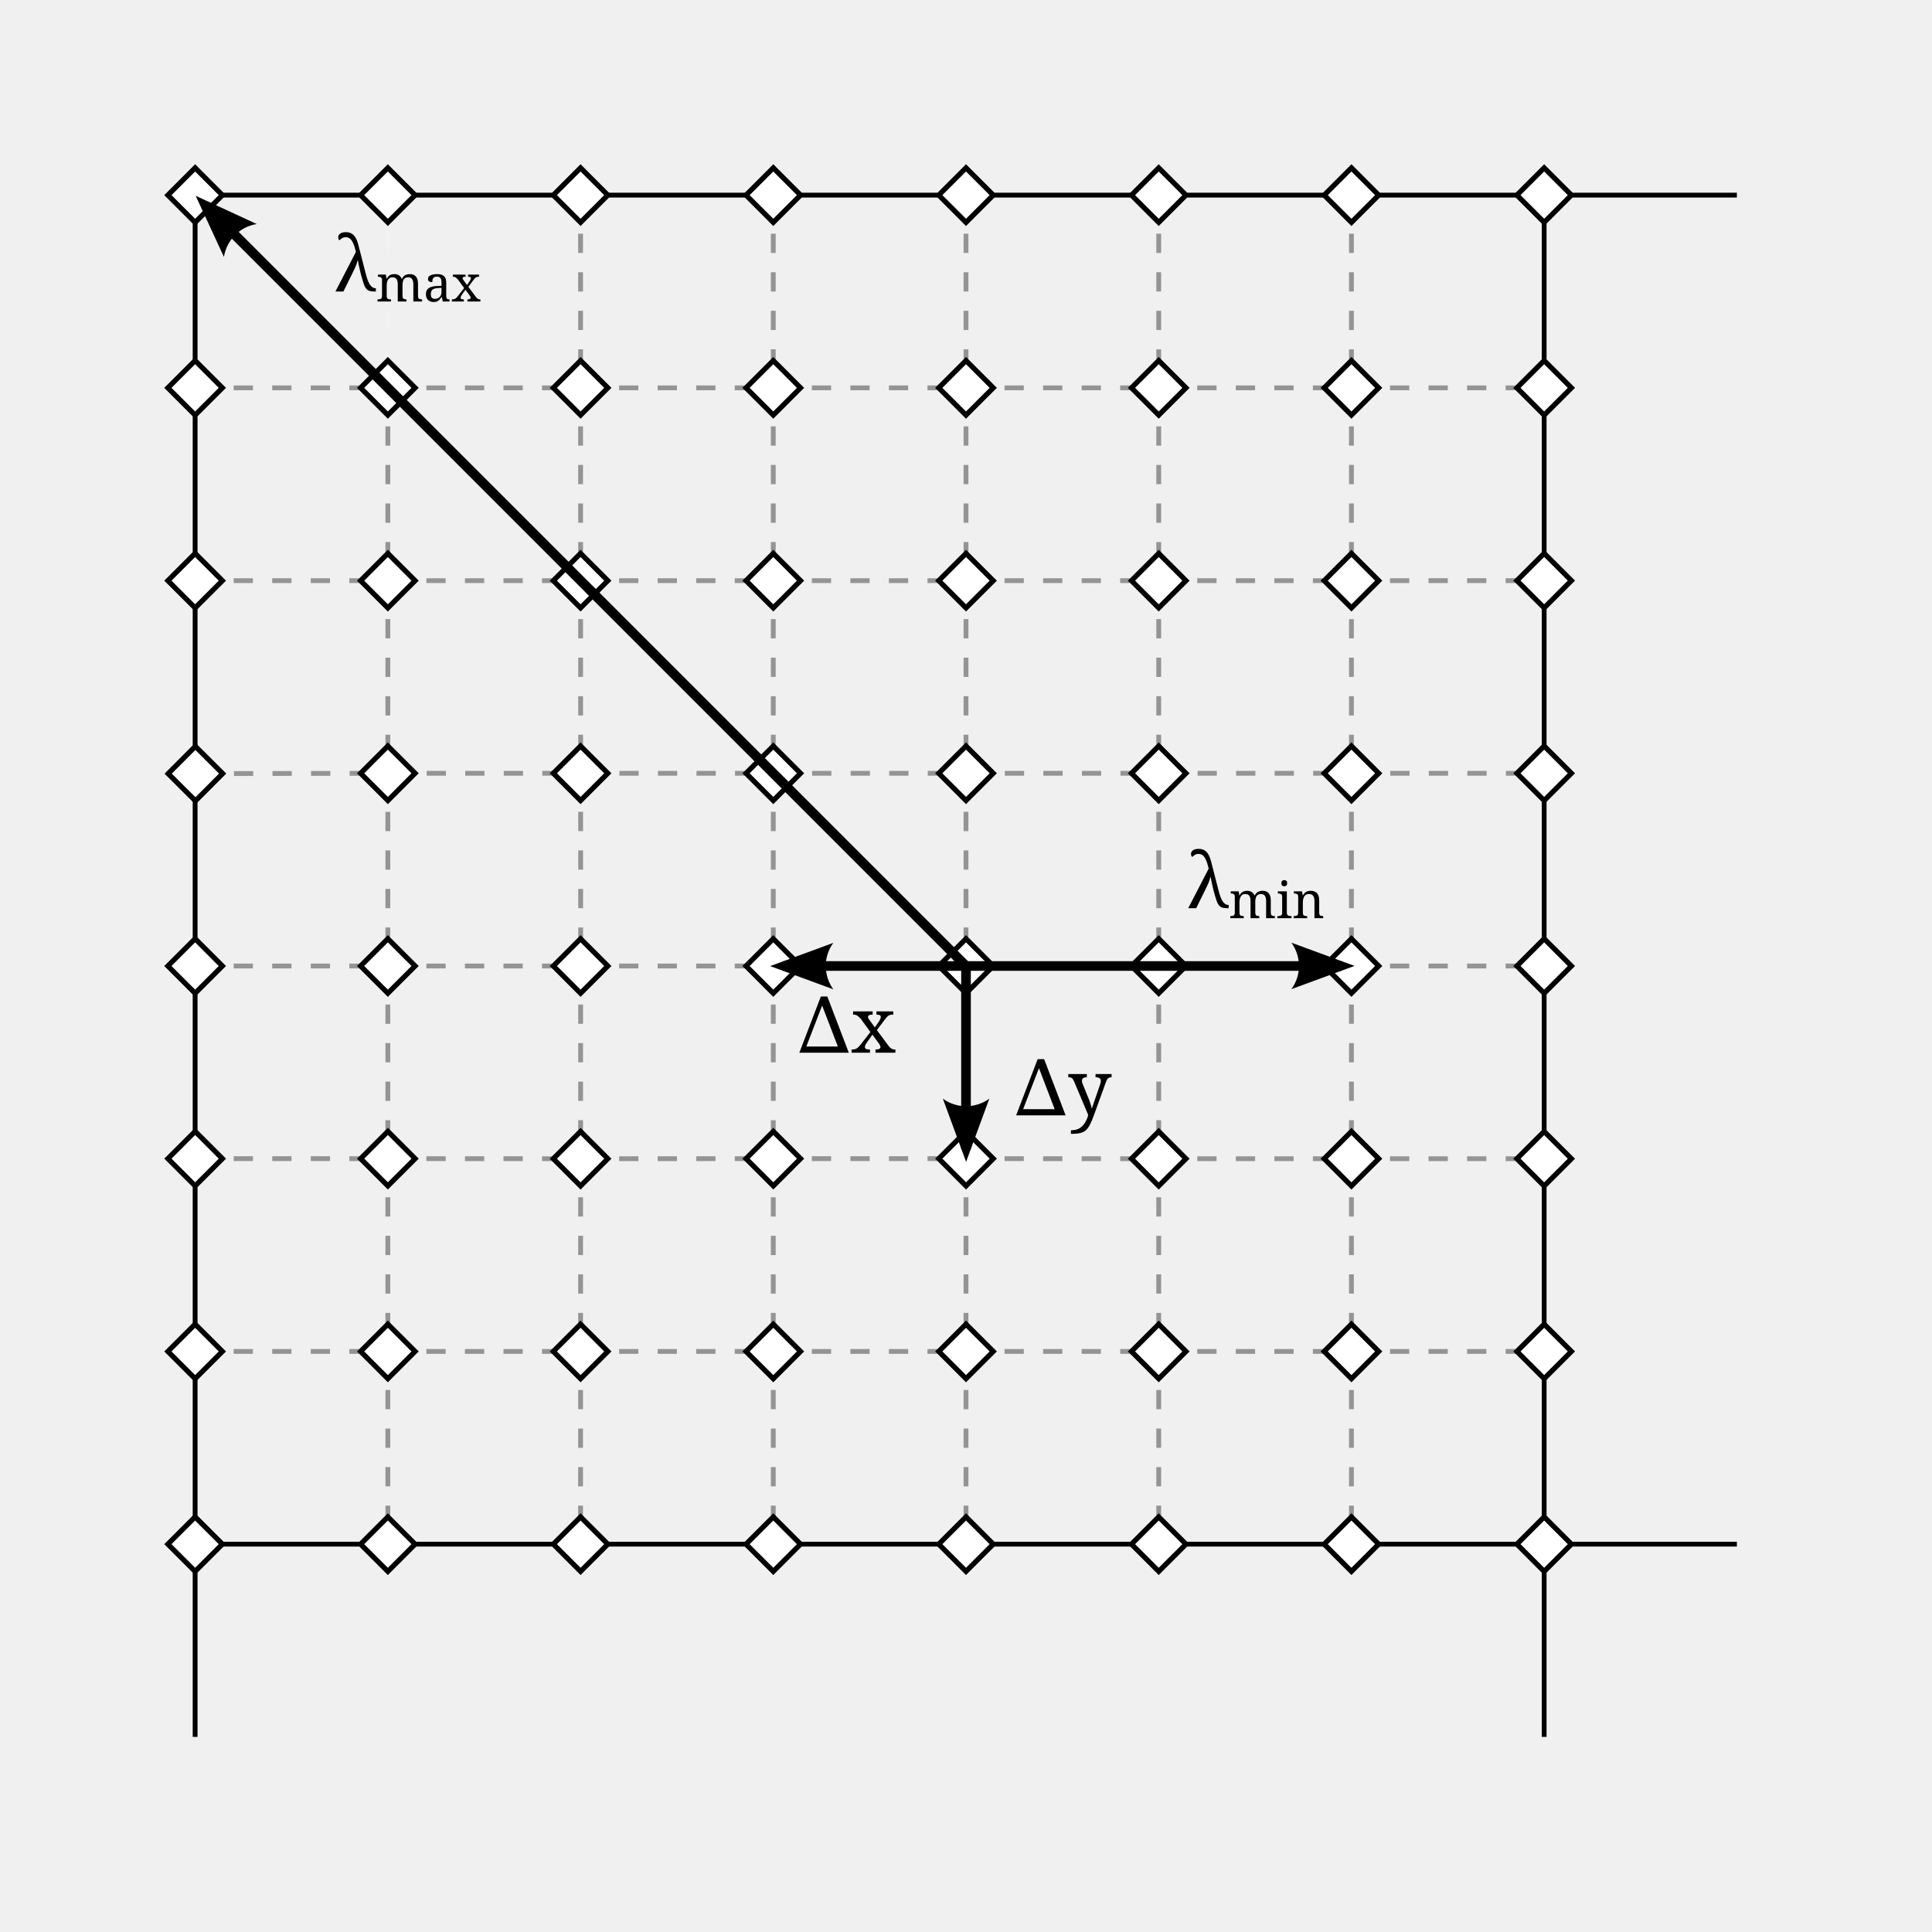
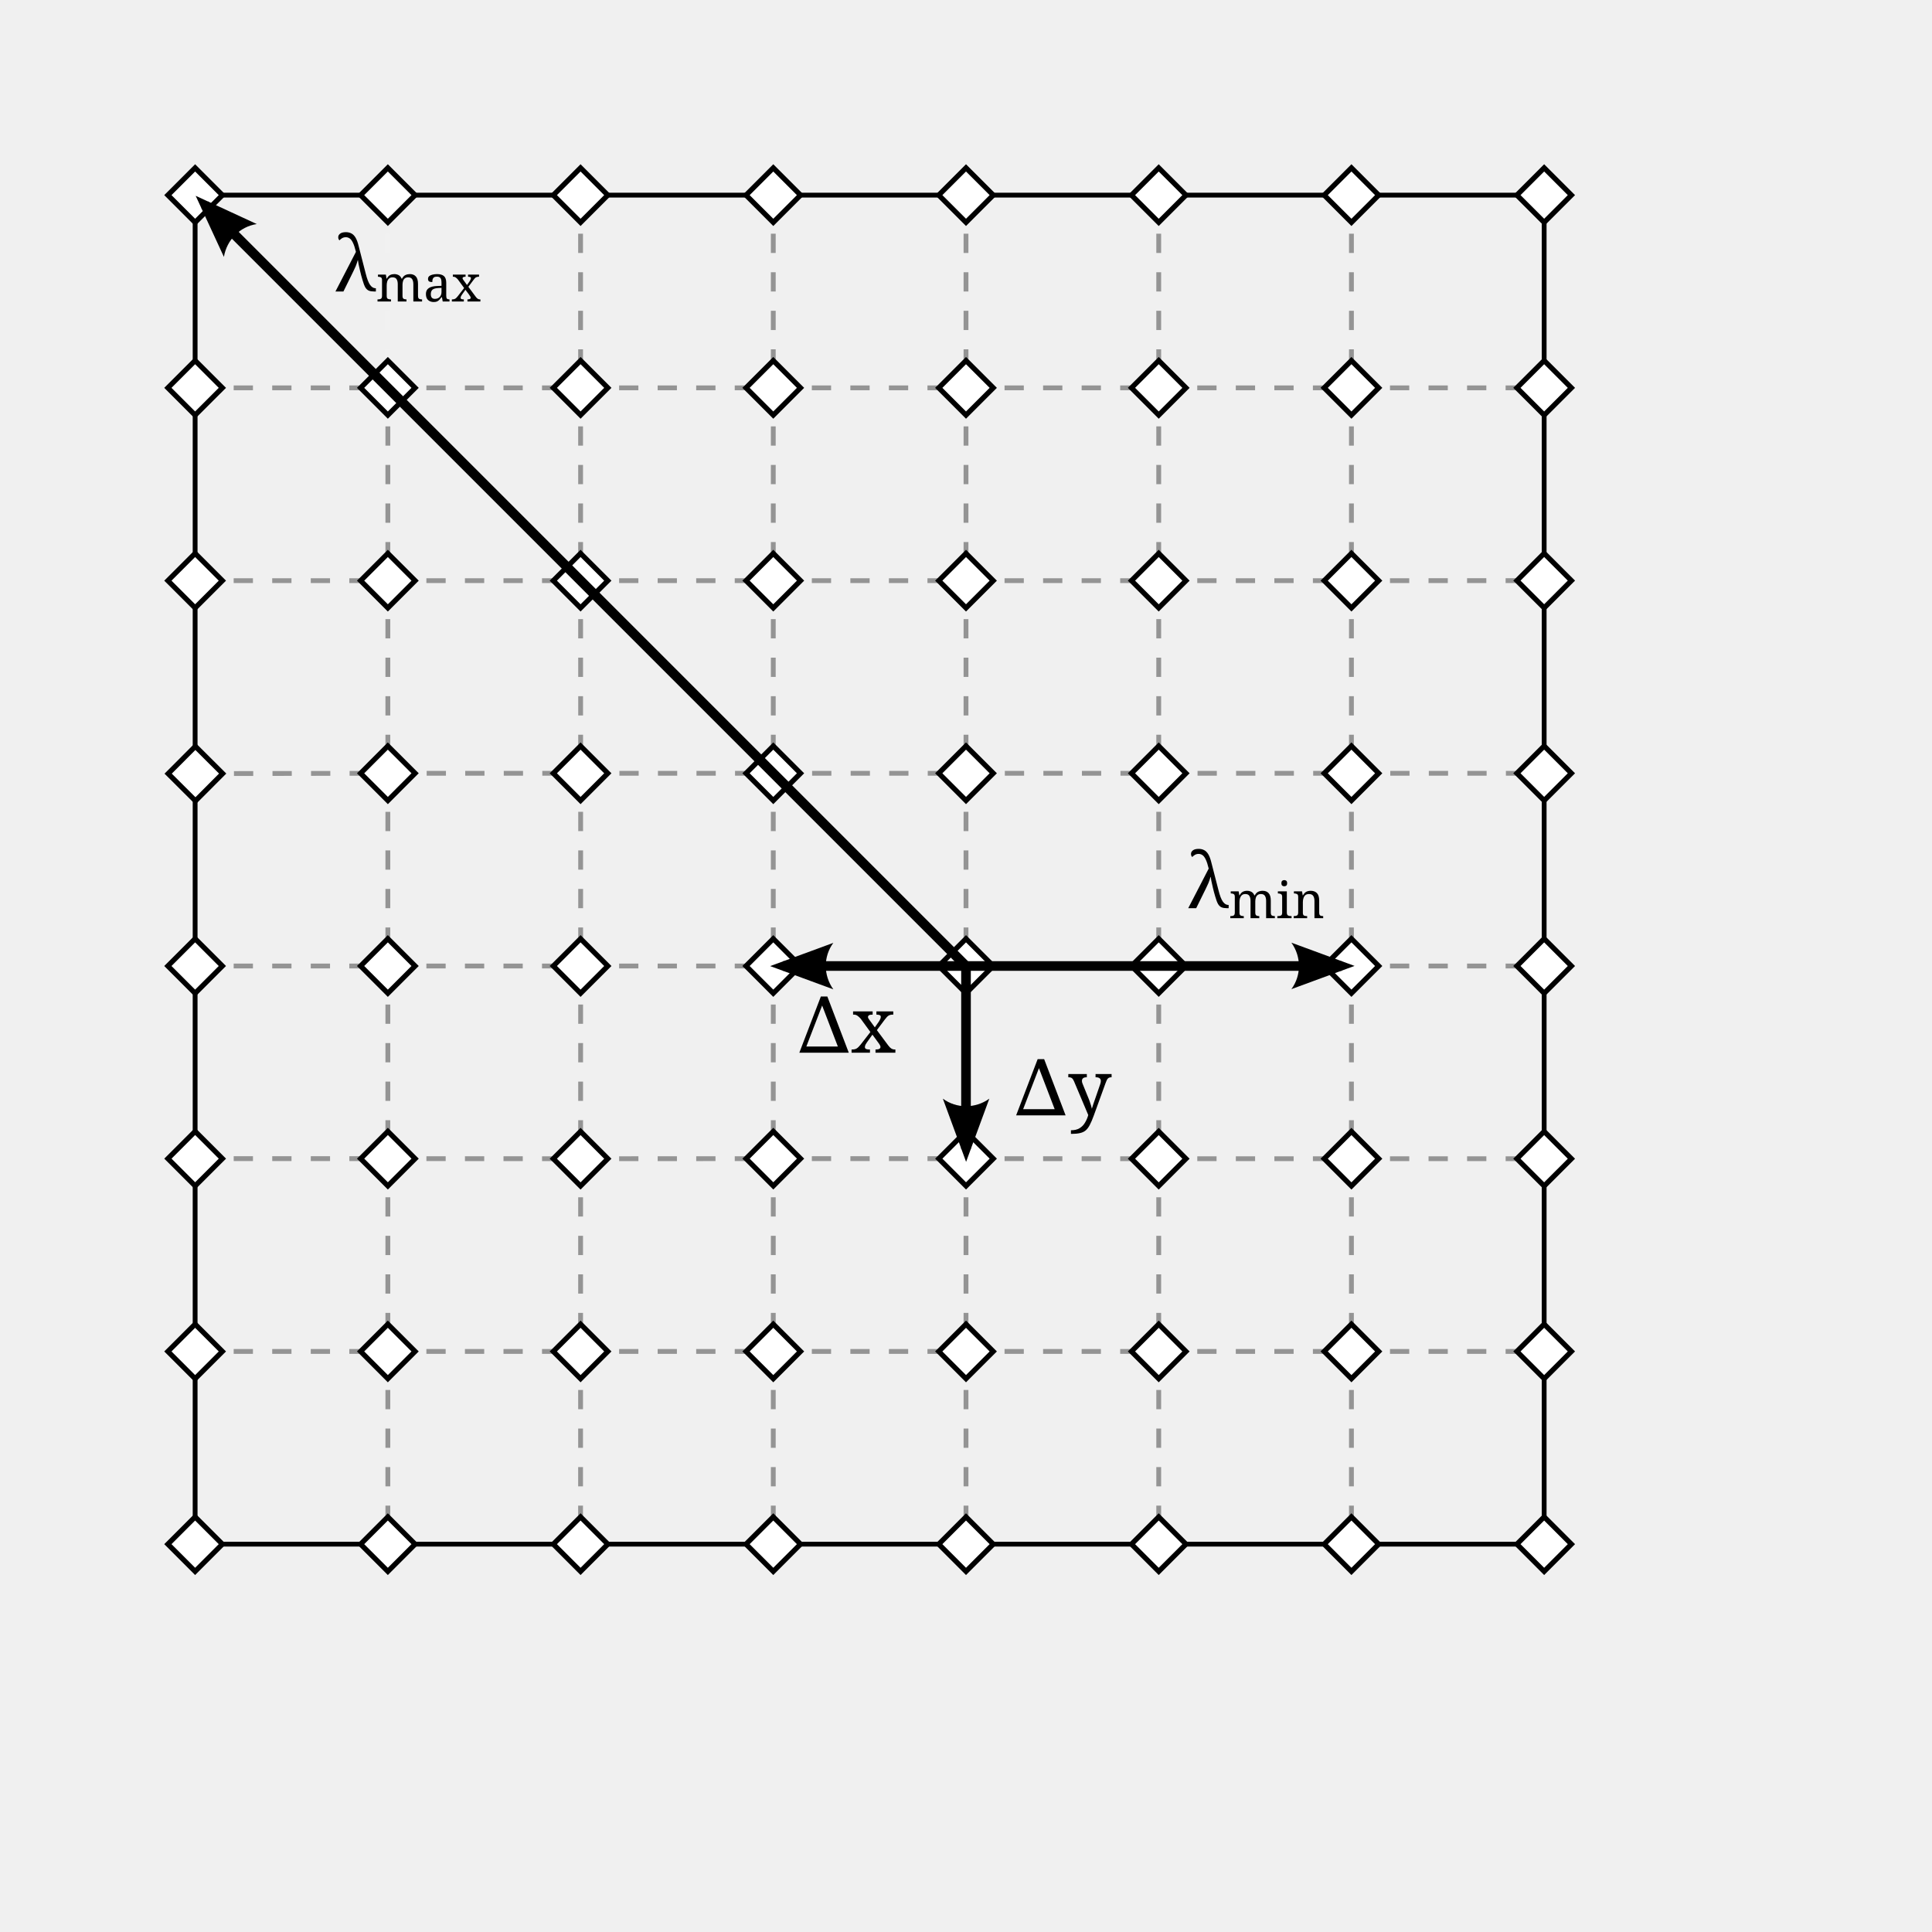
<svg xmlns="http://www.w3.org/2000/svg" xmlns:xlink="http://www.w3.org/1999/xlink" width="401" height="401" id="svg2" version="1.1">
  <defs id="defs4">
    <linearGradient id="linearGradient8533">
      <stop id="stop8535" offset="0" style="stop-color:#ffffff;stop-opacity:0.039;" />
      <stop id="stop8537" offset="1" style="stop-color:#ffffff;stop-opacity:0.196;" />
    </linearGradient>
    <marker orient="auto" refY="0.0" refX="0.0" id="Arrow2Mend" style="overflow:visible;">
      <path id="path3794" style="fill-rule:evenodd;stroke-width:0.625;stroke-linejoin:round;" d="M 8.719,4.034 L -2.207,0.016 L 8.719,-4.002 C 6.973,-1.63 6.983,1.616 8.719,4.034 z " transform="scale(0.6) rotate(180) translate(0,0)" />
    </marker>
    <marker orient="auto" refY="0.0" refX="0.0" id="Arrow2Lend" style="overflow:visible;">
      <path id="path3788" style="fill-rule:evenodd;stroke-width:0.625;stroke-linejoin:round;" d="M 8.719,4.034 L -2.207,0.016 L 8.719,-4.002 C 6.973,-1.63 6.983,1.616 8.719,4.034 z " transform="scale(1.1) rotate(180) translate(1,0)" />
    </marker>
    <marker orient="auto" refY="0" refX="0" id="EmptyDiamondL" style="overflow:visible">
      <path id="path3873" d="M 0,-7.071 -7.071,0 0,7.071 7.071,0 0,-7.071 z" style="fill:#ffffff;fill-rule:evenodd;stroke:#000000;stroke-width:1pt" transform="scale(0.8,0.8)" />
    </marker>
    <marker orient="auto" refY="0" refX="0" id="DotL" style="overflow:visible">
      <path id="path3828" d="m -2.5,-1 c 0,2.76 -2.24,5 -5,5 -2.76,0 -5,-2.24 -5,-5 0,-2.76 2.24,-5 5,-5 2.76,0 5,2.24 5,5 z" style="fill-rule:evenodd;stroke:#000000;stroke-width:1pt" transform="matrix(0.8,0,0,0.8,5.92,0.8)" />
    </marker>
    <marker orient="auto" refY="0" refX="0" id="DotM" style="overflow:visible">
      <path id="path3831" d="m -2.5,-1 c 0,2.76 -2.24,5 -5,5 -2.76,0 -5,-2.24 -5,-5 0,-2.76 2.24,-5 5,-5 2.76,0 5,2.24 5,5 z" style="fill-rule:evenodd;stroke:#000000;stroke-width:1pt" transform="matrix(0.4,0,0,0.4,2.96,0.4)" />
    </marker>
    <marker orient="auto" refY="0" refX="0" id="EmptyDiamondL-1" style="overflow:visible">
      <path id="path3873-7" d="M 0,-7.071 -7.071,0 0,7.071 7.071,0 0,-7.071 z" style="fill:#ffffff;fill-rule:evenodd;stroke:#000000;stroke-width:1pt" transform="scale(0.8,0.8)" />
    </marker>
    <marker orient="auto" refY="0" refX="0" id="marker6063" style="overflow:visible">
      <path id="path6065" d="M 0,-7.071 -7.071,0 0,7.071 7.071,0 0,-7.071 z" style="fill:#ffffff;fill-rule:evenodd;stroke:#000000;stroke-width:1pt" transform="scale(0.8,0.8)" />
    </marker>
    <marker orient="auto" refY="0" refX="0" id="marker6067" style="overflow:visible">
      <path id="path6069" d="M 0,-7.071 -7.071,0 0,7.071 7.071,0 0,-7.071 z" style="fill:#ffffff;fill-rule:evenodd;stroke:#000000;stroke-width:1pt" transform="scale(0.8,0.8)" />
    </marker>
    <marker orient="auto" refY="0" refX="0" id="EmptyDiamondL-0" style="overflow:visible">
      <path id="path3873-9" d="M 0,-7.071 -7.071,0 0,7.071 7.071,0 0,-7.071 z" style="fill:#ffffff;fill-rule:evenodd;stroke:#000000;stroke-width:1pt" transform="scale(0.8,0.8)" />
    </marker>
    <marker orient="auto" refY="0" refX="0" id="marker6063-4" style="overflow:visible">
      <path id="path6065-8" d="M 0,-7.071 -7.071,0 0,7.071 7.071,0 0,-7.071 z" style="fill:#ffffff;fill-rule:evenodd;stroke:#000000;stroke-width:1pt" transform="scale(0.8,0.8)" />
    </marker>
    <marker orient="auto" refY="0" refX="0" id="marker6067-8" style="overflow:visible">
      <path id="path6069-2" d="M 0,-7.071 -7.071,0 0,7.071 7.071,0 0,-7.071 z" style="fill:#ffffff;fill-rule:evenodd;stroke:#000000;stroke-width:1pt" transform="scale(0.8,0.8)" />
    </marker>
    <marker orient="auto" refY="0" refX="0" id="EmptyDiamondL-5" style="overflow:visible">
      <path id="path3873-5" d="M 0,-7.071 -7.071,0 0,7.071 7.071,0 0,-7.071 z" style="fill:#ffffff;fill-rule:evenodd;stroke:#000000;stroke-width:1pt" transform="scale(0.8,0.8)" />
    </marker>
    <marker orient="auto" refY="0" refX="0" id="marker6122" style="overflow:visible">
      <path id="path6124" d="M 0,-7.071 -7.071,0 0,7.071 7.071,0 0,-7.071 z" style="fill:#ffffff;fill-rule:evenodd;stroke:#000000;stroke-width:1pt" transform="scale(0.8,0.8)" />
    </marker>
    <marker orient="auto" refY="0" refX="0" id="marker6126" style="overflow:visible">
      <path id="path6128" d="M 0,-7.071 -7.071,0 0,7.071 7.071,0 0,-7.071 z" style="fill:#ffffff;fill-rule:evenodd;stroke:#000000;stroke-width:1pt" transform="scale(0.8,0.8)" />
    </marker>
    <marker orient="auto" refY="0" refX="0" id="EmptyDiamondL-7" style="overflow:visible">
      <path id="path3873-1" d="M 0,-7.071 -7.071,0 0,7.071 7.071,0 0,-7.071 z" style="fill:#ffffff;fill-rule:evenodd;stroke:#000000;stroke-width:1pt" transform="scale(0.8,0.8)" />
    </marker>
    <marker orient="auto" refY="0" refX="0" id="marker6122-1" style="overflow:visible">
      <path id="path6124-5" d="M 0,-7.071 -7.071,0 0,7.071 7.071,0 0,-7.071 z" style="fill:#ffffff;fill-rule:evenodd;stroke:#000000;stroke-width:1pt" transform="scale(0.8,0.8)" />
    </marker>
    <marker orient="auto" refY="0" refX="0" id="marker6126-2" style="overflow:visible">
      <path id="path6128-7" d="M 0,-7.071 -7.071,0 0,7.071 7.071,0 0,-7.071 z" style="fill:#ffffff;fill-rule:evenodd;stroke:#000000;stroke-width:1pt" transform="scale(0.8,0.8)" />
    </marker>
    <marker orient="auto" refY="0" refX="0" id="EmptyDiamondL-14" style="overflow:visible">
      <path id="path3873-2" d="M 0,-7.071 -7.071,0 0,7.071 7.071,0 0,-7.071 z" style="fill:#ffffff;fill-rule:evenodd;stroke:#000000;stroke-width:1pt" transform="scale(0.8,0.8)" />
    </marker>
    <marker orient="auto" refY="0" refX="0" id="marker6122-3" style="overflow:visible">
      <path id="path6124-2" d="M 0,-7.071 -7.071,0 0,7.071 7.071,0 0,-7.071 z" style="fill:#ffffff;fill-rule:evenodd;stroke:#000000;stroke-width:1pt" transform="scale(0.8,0.8)" />
    </marker>
    <marker orient="auto" refY="0" refX="0" id="marker6126-21" style="overflow:visible">
      <path id="path6128-6" d="M 0,-7.071 -7.071,0 0,7.071 7.071,0 0,-7.071 z" style="fill:#ffffff;fill-rule:evenodd;stroke:#000000;stroke-width:1pt" transform="scale(0.8,0.8)" />
    </marker>
    <marker orient="auto" refY="0" refX="0" id="EmptyDiamondL-57" style="overflow:visible">
      <path id="path3873-6" d="M 0,-7.071 -7.071,0 0,7.071 7.071,0 0,-7.071 z" style="fill:#ffffff;fill-rule:evenodd;stroke:#000000;stroke-width:1pt" transform="scale(0.8,0.8)" />
    </marker>
    <marker orient="auto" refY="0" refX="0" id="marker6122-18" style="overflow:visible">
      <path id="path6124-9" d="M 0,-7.071 -7.071,0 0,7.071 7.071,0 0,-7.071 z" style="fill:#ffffff;fill-rule:evenodd;stroke:#000000;stroke-width:1pt" transform="scale(0.8,0.8)" />
    </marker>
    <marker orient="auto" refY="0" refX="0" id="marker6126-27" style="overflow:visible">
      <path id="path6128-9" d="M 0,-7.071 -7.071,0 0,7.071 7.071,0 0,-7.071 z" style="fill:#ffffff;fill-rule:evenodd;stroke:#000000;stroke-width:1pt" transform="scale(0.8,0.8)" />
    </marker>
    <marker orient="auto" refY="0" refX="0" id="EmptyDiamondL-4" style="overflow:visible">
      <path id="path3873-3" d="M 0,-7.071 -7.071,0 0,7.071 7.071,0 0,-7.071 z" style="fill:#ffffff;fill-rule:evenodd;stroke:#000000;stroke-width:1pt" transform="scale(0.8,0.8)" />
    </marker>
    <marker orient="auto" refY="0" refX="0" id="marker6219" style="overflow:visible">
      <path id="path6221" d="M 0,-7.071 -7.071,0 0,7.071 7.071,0 0,-7.071 z" style="fill:#ffffff;fill-rule:evenodd;stroke:#000000;stroke-width:1pt" transform="scale(0.8,0.8)" />
    </marker>
    <marker orient="auto" refY="0" refX="0" id="marker6223" style="overflow:visible">
      <path id="path6225" d="M 0,-7.071 -7.071,0 0,7.071 7.071,0 0,-7.071 z" style="fill:#ffffff;fill-rule:evenodd;stroke:#000000;stroke-width:1pt" transform="scale(0.8,0.8)" />
    </marker>
    <marker orient="auto" refY="0" refX="0" id="EmptyDiamondL-2" style="overflow:visible">
      <path id="path3873-33" d="M 0,-7.071 -7.071,0 0,7.071 7.071,0 0,-7.071 z" style="fill:#ffffff;fill-rule:evenodd;stroke:#000000;stroke-width:1pt" transform="scale(0.8,0.8)" />
    </marker>
    <marker orient="auto" refY="0" refX="0" id="marker6259" style="overflow:visible">
      <path id="path6261" d="M 0,-7.071 -7.071,0 0,7.071 7.071,0 0,-7.071 z" style="fill:#ffffff;fill-rule:evenodd;stroke:#000000;stroke-width:1pt" transform="scale(0.8,0.8)" />
    </marker>
    <marker orient="auto" refY="0" refX="0" id="marker6263" style="overflow:visible">
      <path id="path6265" d="M 0,-7.071 -7.071,0 0,7.071 7.071,0 0,-7.071 z" style="fill:#ffffff;fill-rule:evenodd;stroke:#000000;stroke-width:1pt" transform="scale(0.8,0.8)" />
    </marker>
    <marker orient="auto" refY="0" refX="0" id="EmptyDiamondL-11" style="overflow:visible">
      <path id="path3873-38" d="M 0,-7.071 -7.071,0 0,7.071 7.071,0 0,-7.071 z" style="fill:#ffffff;fill-rule:evenodd;stroke:#000000;stroke-width:1pt" transform="scale(0.8,0.8)" />
    </marker>
    <marker orient="auto" refY="0" refX="0" id="marker6299" style="overflow:visible">
      <path id="path6301" d="M 0,-7.071 -7.071,0 0,7.071 7.071,0 0,-7.071 z" style="fill:#ffffff;fill-rule:evenodd;stroke:#000000;stroke-width:1pt" transform="scale(0.8,0.8)" />
    </marker>
    <marker orient="auto" refY="0" refX="0" id="marker6303" style="overflow:visible">
      <path id="path6305" d="M 0,-7.071 -7.071,0 0,7.071 7.071,0 0,-7.071 z" style="fill:#ffffff;fill-rule:evenodd;stroke:#000000;stroke-width:1pt" transform="scale(0.8,0.8)" />
    </marker>
    <marker orient="auto" refY="0" refX="0" id="EmptyDiamondL-19" style="overflow:visible">
      <path id="path3873-8" d="M 0,-7.071 -7.071,0 0,7.071 7.071,0 0,-7.071 z" style="fill:#ffffff;fill-rule:evenodd;stroke:#000000;stroke-width:1pt" transform="scale(0.8,0.8)" />
    </marker>
    <marker orient="auto" refY="0" refX="0" id="marker6387" style="overflow:visible">
      <path id="path6389" d="M 0,-7.071 -7.071,0 0,7.071 7.071,0 0,-7.071 z" style="fill:#ffffff;fill-rule:evenodd;stroke:#000000;stroke-width:1pt" transform="scale(0.8,0.8)" />
    </marker>
    <marker orient="auto" refY="0" refX="0" id="marker6391" style="overflow:visible">
      <path id="path6393" d="M 0,-7.071 -7.071,0 0,7.071 7.071,0 0,-7.071 z" style="fill:#ffffff;fill-rule:evenodd;stroke:#000000;stroke-width:1pt" transform="scale(0.8,0.8)" />
    </marker>
    <radialGradient xlink:href="#linearGradient8533" id="radialGradient8528" cx="453" cy="108" fx="453" fy="108" r="37.5" gradientUnits="userSpaceOnUse" gradientTransform="translate(31.78571,26.07143)" />
    <radialGradient xlink:href="#linearGradient8533" id="radialGradient8547" cx="488" cy="128" fx="488" fy="128" r="47.5" gradientTransform="matrix(1,0,0,1.105263,13.21429,61.16917)" gradientUnits="userSpaceOnUse" />
    <marker orient="auto" refY="0" refX="0" id="Arrow2Mend-7" style="overflow:visible">
      <path id="path3794-5" style="fill-rule:evenodd;stroke-width:0.625;stroke-linejoin:round" d="M 8.719,4.034 -2.207,0.016 8.719,-4.002 c -1.745,2.372 -1.735,5.617 -6e-7,8.035 z" transform="scale(-0.6,-0.6)" />
    </marker>
    <marker orient="auto" refY="0" refX="0" id="marker2948" style="overflow:visible">
      <path id="path2950" style="fill-rule:evenodd;stroke-width:0.625;stroke-linejoin:round" d="M 8.719,4.034 -2.207,0.016 8.719,-4.002 c -1.745,2.372 -1.735,5.617 -6e-7,8.035 z" transform="scale(-0.6,-0.6)" />
    </marker>
  </defs>
  <g id="layer1" transform="translate(-59.5,8.137817)" style="display:inline">
-     <path style="fill:none;stroke:#000000;stroke-width:1;stroke-linecap:butt;stroke-linejoin:miter;stroke-miterlimit:4;stroke-opacity:1;stroke-dasharray:none;stroke-dashoffset:0;display:inline" d="m 100,32.362 c 0,120.185 0,213.166 0,320" id="path6327-3-5-3" />
+     <path style="fill:none;stroke:#000000;stroke-width:1;stroke-linecap:butt;stroke-linejoin:miter;stroke-miterlimit:4;stroke-opacity:1;stroke-dasharray:none;stroke-dashoffset:0;display:inline" d="m 100,32.362 c 0,120.185 0,173.166 0,280" id="path6327-3-5-3" />
    <path style="fill:none;stroke:#949494;stroke-width:1;stroke-linecap:butt;stroke-linejoin:miter;stroke-miterlimit:4;stroke-opacity:1;stroke-dasharray:4, 4;stroke-dashoffset:0" d="m 140,72.362 c 0,108.561 0,142.257 0,240" id="path6327" />
    <path style="fill:none;stroke:#949494;stroke-width:1;stroke-linecap:butt;stroke-linejoin:miter;stroke-miterlimit:4;stroke-opacity:1;stroke-dasharray:4, 4;stroke-dashoffset:0" d="m 180,32.362 c 0.015,120.183 0.035,173.169 0,280" id="path6327-4" />
    <path style="fill:none;stroke:#949494;stroke-width:1;stroke-linecap:butt;stroke-linejoin:miter;stroke-miterlimit:4;stroke-opacity:1;stroke-dasharray:4, 4;stroke-dashoffset:0" d="m 220,32.362 c 0,107.892 0,175.88 0,280" id="path6327-2" />
    <path style="fill:none;stroke:#949494;stroke-width:1;stroke-linecap:butt;stroke-linejoin:miter;stroke-miterlimit:4;stroke-opacity:1;stroke-dasharray:4, 4;stroke-dashoffset:0" d="m 260,32.362 c 0,120.186 0,173.165 0,280" id="path6327-7" />
    <path style="fill:none;stroke:#949494;stroke-width:1;stroke-linecap:butt;stroke-linejoin:miter;stroke-miterlimit:4;stroke-opacity:1;stroke-dasharray:4, 4;stroke-dashoffset:0" d="m 300,32.362 c 0,107.895 0,175.878 0,280" id="path6327-79" />
    <path style="fill:none;stroke:#949494;stroke-width:1;stroke-linecap:butt;stroke-linejoin:miter;stroke-miterlimit:4;stroke-opacity:1;stroke-dasharray:4, 4;stroke-dashoffset:0" d="m 340,32.362 c 0,120.185 0,173.166 0,280" id="path6327-3" />
    <path style="fill:none;stroke:#f1f1f1;stroke-width:1;stroke-linecap:butt;stroke-linejoin:miter;stroke-miterlimit:4;stroke-opacity:1;stroke-dasharray:4, 4;stroke-dashoffset:0;marker-start:none" d="m 140,32.362 0,40" id="path8549" />
-     <path style="fill:none;stroke:#000000;stroke-width:1;stroke-linecap:butt;stroke-linejoin:miter;stroke-miterlimit:4;stroke-opacity:1;stroke-dasharray:none;stroke-dashoffset:0" d="m 380,32.362 c 0,120.185 0,213.166 0,320" id="path6327-3-5" />
+     <path style="fill:none;stroke:#000000;stroke-width:1;stroke-linecap:butt;stroke-linejoin:miter;stroke-miterlimit:4;stroke-opacity:1;stroke-dasharray:none;stroke-dashoffset:0" d="m 380,32.362 c 0,120.185 0,173.166 0,280" id="path6327-3-5" />
    <path style="fill:none;stroke:#949494;stroke-width:1;stroke-linecap:butt;stroke-linejoin:miter;stroke-miterlimit:4;stroke-opacity:1;stroke-dasharray:4, 4;stroke-dashoffset:0;marker-start:url(#EmptyDiamondL);marker-mid:url(#EmptyDiamondL);marker-end:url(#marker6391)" d="m 100,72.362 40,0 40,0 40,0 40,0 40,0 40,0 40,0" id="path4389" />
    <path style="fill:none;stroke:#949494;stroke-width:1;stroke-linecap:butt;stroke-linejoin:miter;stroke-miterlimit:4;stroke-opacity:1;stroke-dasharray:4, 4;stroke-dashoffset:0;marker-start:url(#EmptyDiamondL);marker-mid:url(#EmptyDiamondL);marker-end:url(#marker6391)" d="m 100,112.382 40,0 40,0 40,0 40,0 40,0 40,0 40,-0.01" id="path4389-1" />
    <path style="fill:none;stroke:#949494;stroke-width:1;stroke-linecap:butt;stroke-linejoin:miter;stroke-miterlimit:4;stroke-opacity:1;stroke-dasharray:4, 4;stroke-dashoffset:0;marker-start:url(#EmptyDiamondL);marker-mid:url(#EmptyDiamondL);marker-end:url(#marker6391)" d="M 100.059,152.43 140,152.362 l 40,0 40,0 40,0 40,0 40,0 40,0" id="path4389-6" />
    <path style="fill:none;stroke:#949494;stroke-width:1;stroke-linecap:butt;stroke-linejoin:miter;stroke-miterlimit:4;stroke-opacity:1;stroke-dasharray:4, 4;stroke-dashoffset:0;marker-start:url(#EmptyDiamondL);marker-mid:url(#EmptyDiamondL);marker-end:url(#marker6391)" d="m 100,192.362 40,0 40,0 40,0 40,0 40,0 40,0 40,0" id="path4389-8" />
    <path style="fill:none;stroke:#949494;stroke-width:1;stroke-linecap:butt;stroke-linejoin:miter;stroke-miterlimit:4;stroke-opacity:1;stroke-dasharray:4, 4;stroke-dashoffset:0;marker-start:url(#EmptyDiamondL);marker-mid:url(#EmptyDiamondL);marker-end:url(#marker6391)" d="m 100.005,232.347 40,0 39.995,0.015 40.005,-0.015 40,0 39.995,0.015 40,0 40,0" id="path4389-5" />
    <path style="fill:none;stroke:#949494;stroke-width:1;stroke-linecap:butt;stroke-linejoin:miter;stroke-miterlimit:4;stroke-opacity:1;stroke-dasharray:4, 4;stroke-dashoffset:0;marker-start:url(#EmptyDiamondL);marker-mid:url(#EmptyDiamondL);marker-end:url(#marker6391)" d="m 100,272.362 40,0 40,0 40,0 40,0 40,0 40,0 40,0" id="path4389-5-1" />
-     <path style="fill:none;stroke:#000000;stroke-width:1px;stroke-linecap:butt;stroke-linejoin:miter;stroke-opacity:1;marker-start:url(#EmptyDiamondL);marker-mid:url(#EmptyDiamondL);marker-end:none" d="m 100,32.362 40,0 40,0 40,0 40,0 40,0 40,0 40,0 40,0" id="path4389-4" />
-     <path style="fill:none;stroke:#000000;stroke-width:1;stroke-linecap:butt;stroke-linejoin:miter;stroke-miterlimit:4;stroke-opacity:1;stroke-dasharray:none;stroke-dashoffset:0;marker-start:url(#EmptyDiamondL);marker-mid:url(#EmptyDiamondL);marker-end:none" d="m 100,312.362 40,0 40,0 40,0 40,0 40,0 40,0 40,0 40,0" id="path4389-5-1-7" />
+     <path style="fill:none;stroke:#000000;stroke-width:1px;stroke-linecap:butt;stroke-linejoin:miter;stroke-opacity:1;marker-start:url(#EmptyDiamondL);marker-mid:url(#EmptyDiamondL);marker-end:url(#marker6391)" d="m 100,32.362 40,0 40,0 40,0 40,0 40,0 40,0 40,0" id="path4389-4" />
+     <path style="fill:none;stroke:#000000;stroke-width:1;stroke-linecap:butt;stroke-linejoin:miter;stroke-miterlimit:4;stroke-opacity:1;stroke-dasharray:none;stroke-dashoffset:0;marker-start:url(#EmptyDiamondL);marker-mid:url(#EmptyDiamondL);marker-end:url(#marker6391)" d="m 100,312.362 40,0 40,0 40,0 40,0 40,0 40,0 40,0" id="path4389-5-1-7" />
  </g>
  <g id="layer2" style="display:inline">
    <path style="fill:none;stroke:#000000;stroke-width:2;stroke-linecap:butt;stroke-linejoin:miter;stroke-miterlimit:4;stroke-opacity:1;stroke-dasharray:none;marker-end:url(#Arrow2Mend);display:inline" d="M 200.5,200.5 42.5,42.5" id="path6684" />
    <path style="fill:none;stroke:#000000;stroke-width:2;stroke-linecap:butt;stroke-linejoin:miter;stroke-miterlimit:4;stroke-opacity:1;stroke-dasharray:none;marker-end:url(#Arrow2Mend);display:inline" d="m 200.5,200.5 78,0" id="path6936" />
    <path style="fill:none;stroke:#000000;stroke-width:2;stroke-linecap:butt;stroke-linejoin:miter;stroke-miterlimit:4;stroke-opacity:1;stroke-dasharray:none;marker-end:url(#Arrow2Mend);display:inline" d="m 200.5,200.5 -38,0" id="path7688" />
    <path style="fill:none;stroke:#000000;stroke-width:2;stroke-linecap:butt;stroke-linejoin:miter;stroke-miterlimit:4;stroke-opacity:1;stroke-dasharray:none;marker-start:none;marker-end:url(#Arrow2Mend);display:inline" d="m 200.5,200.5 0,38" id="path7940" />
    <text xml:space="preserve" style="font-size:40px;font-style:normal;font-variant:normal;font-weight:normal;font-stretch:normal;line-height:125%;letter-spacing:0px;word-spacing:0px;fill:#000000;fill-opacity:1;stroke:none;display:inline;font-family:Serif;-inkscape-font-specification:Serif" x="165.5" y="218.5" id="text8442">
      <tspan id="tspan8444" x="165.5" y="218.5" style="font-size:16px">∆x</tspan>
    </text>
    <text xml:space="preserve" style="font-size:40px;font-style:normal;font-variant:normal;font-weight:normal;font-stretch:normal;line-height:125%;letter-spacing:0px;word-spacing:0px;fill:#000000;fill-opacity:1;stroke:none;display:inline;font-family:Serif;-inkscape-font-specification:Serif" x="210.5" y="231.5" id="text8442-0">
      <tspan id="tspan8444-2" x="210.5" y="231.5" style="font-size:16px">∆y</tspan>
    </text>
    <text xml:space="preserve" style="font-size:40px;font-style:normal;font-variant:normal;font-weight:normal;font-stretch:normal;line-height:125%;letter-spacing:0px;word-spacing:0px;fill:#000000;fill-opacity:1;stroke:none;display:inline;font-family:Serif;-inkscape-font-specification:Serif" x="246.5" y="188.5" id="text8442-8">
      <tspan id="tspan8476" x="246.5" y="188.5" style="font-size:16px">λ<tspan style="font-size:65.001%;baseline-shift:sub" id="tspan8480">min</tspan>
      </tspan>
    </text>
    <text xml:space="preserve" style="font-size:40px;font-style:normal;font-variant:normal;font-weight:normal;font-stretch:normal;line-height:125%;letter-spacing:0px;word-spacing:0px;fill:#000000;fill-opacity:1;stroke:none;display:inline;font-family:Serif;-inkscape-font-specification:Serif" x="69.5" y="60.5" id="text8442-8-0">
      <tspan id="tspan8476-2" x="69.5" y="60.5" style="font-size:16px">λ<tspan style="font-size:65%;baseline-shift:sub" id="tspan8480-4">max</tspan>
      </tspan>
    </text>
  </g>
  <g id="layer3" style="display:none">
    <path style="fill:none;stroke:#000000;stroke-width:2;stroke-linecap:butt;stroke-linejoin:miter;stroke-miterlimit:4;stroke-opacity:1;stroke-dasharray:none;marker-end:url(#Arrow2Mend)" d="m 200.5,200.5 78,-78" id="path2925" />
    <path style="fill:none;stroke:#000000;stroke-width:0.723;stroke-miterlimit:4;stroke-opacity:1;stroke-dasharray:none;stroke-dashoffset:0" id="path4174" d="M 234.642,206.358 A 20,20 0 0 1 240.5,220.5 l -20,0 z" transform="matrix(2.767767,0,0,2.767767,-408.9347,-410.6505)" />
    <path style="fill:none;stroke:#000000;stroke-width:2;stroke-linecap:butt;stroke-linejoin:miter;stroke-miterlimit:4;stroke-opacity:1;stroke-dasharray:none;marker-end:url(#Arrow2Mend);display:inline" d="m 200.5,200.5 -38,0" id="path7688-5" />
    <path style="fill:none;stroke:#000000;stroke-width:2;stroke-linecap:butt;stroke-linejoin:miter;stroke-miterlimit:4;stroke-opacity:1;stroke-dasharray:none;marker-start:none;marker-end:url(#Arrow2Mend);display:inline" d="m 200.5,200.5 0,38" id="path7940-5" />
    <text xml:space="preserve" style="font-size:40px;font-style:normal;font-variant:normal;font-weight:normal;font-stretch:normal;line-height:125%;letter-spacing:0px;word-spacing:0px;fill:#000000;fill-opacity:1;stroke:none;display:inline;font-family:Serif;-inkscape-font-specification:Serif" x="175.5" y="190.5" id="text8442-3">
      <tspan id="tspan8444-9" x="175.5" y="190.5" style="font-size:16px">∆x</tspan>
    </text>
    <text xml:space="preserve" style="font-size:40px;font-style:normal;font-variant:normal;font-weight:normal;font-stretch:normal;line-height:125%;letter-spacing:0px;word-spacing:0px;fill:#000000;fill-opacity:1;stroke:none;display:inline;font-family:Serif;-inkscape-font-specification:Serif" x="210.5" y="225.5" id="text8442-0-6">
      <tspan id="tspan8444-2-8" x="210.5" y="225.5" style="font-size:16px">∆y</tspan>
    </text>
  </g>
</svg>
